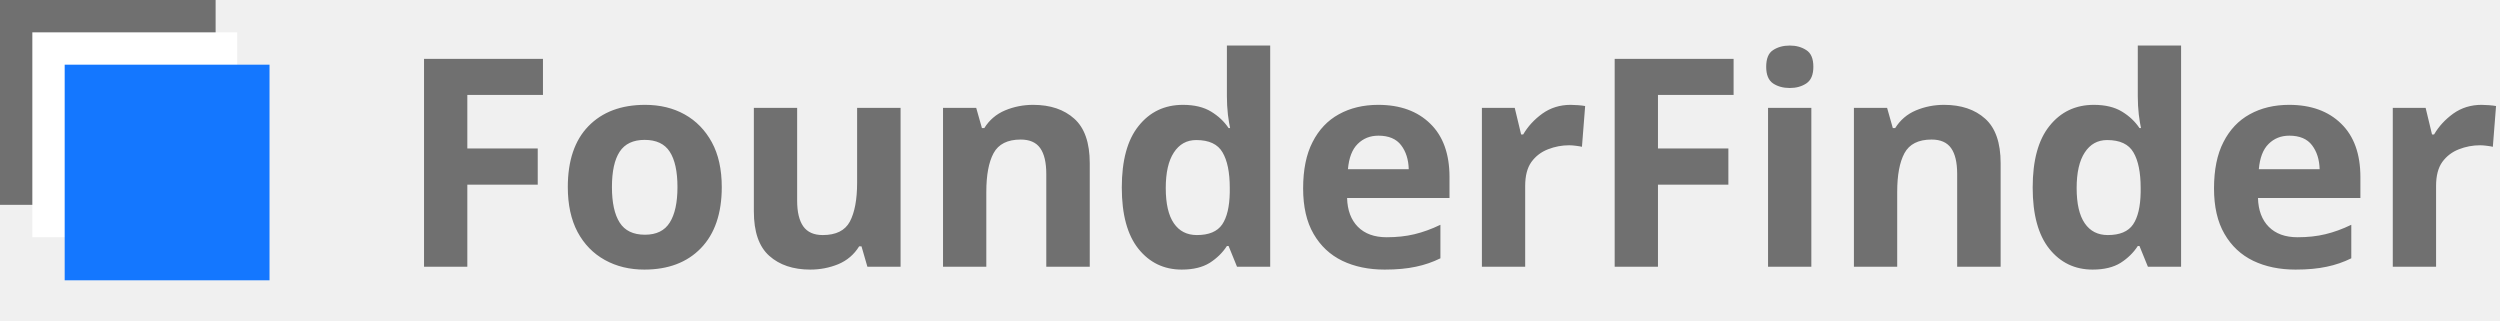
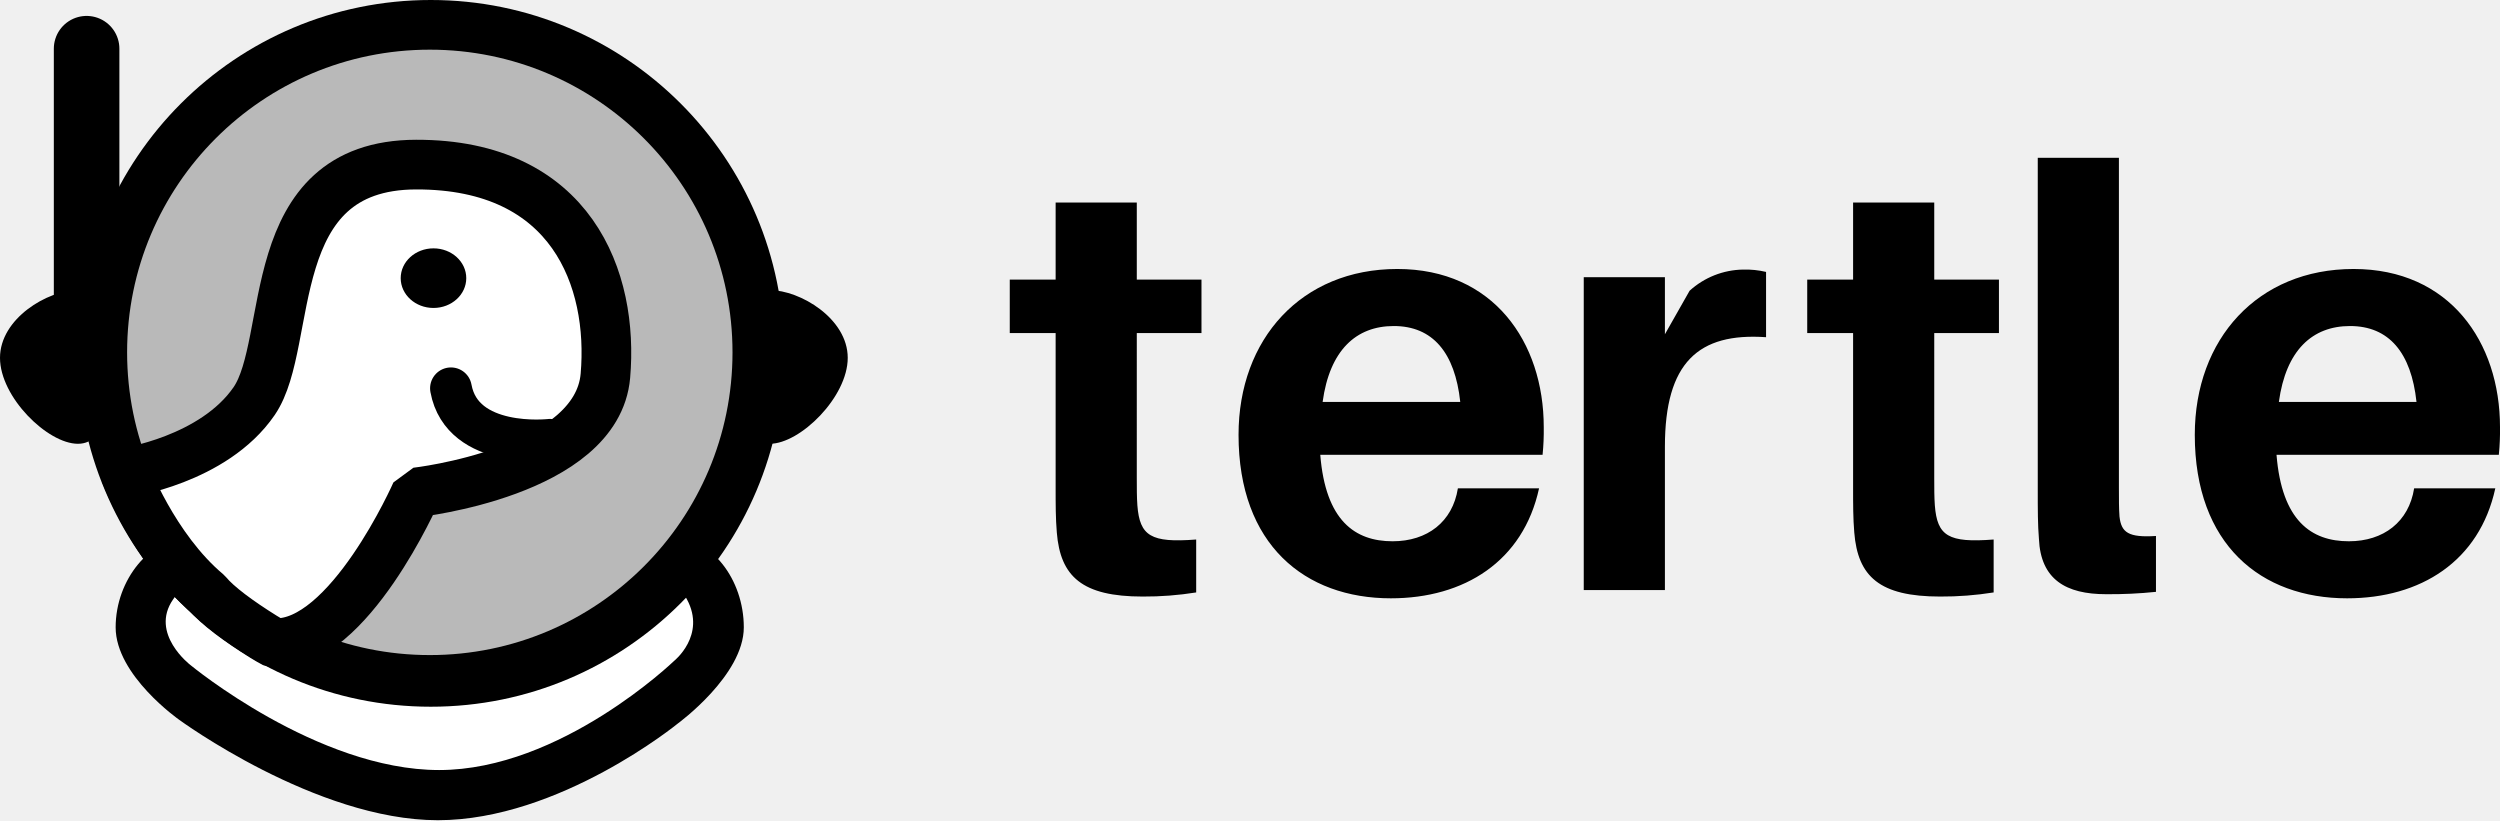
- <svg xmlns="http://www.w3.org/2000/svg" width="231.895" height="29.741" viewBox="0 0 231.895 29.741">
-   <defs>
-     <style>.a,.b{fill:#707070;}.a{font-size:27px;font-family:Stag-Bold, Stag;font-weight:700;letter-spacing:-0.01em;}.c{fill:#fff;}.d{fill:#1477ff;}</style>
-   </defs>
-   <g transform="translate(-139 -49)">
-     <text class="a" transform="translate(175.895 73.741)">
-       <tspan x="0" y="0">FounderFinder</tspan>
-     </text>
-     <g transform="translate(-53)">
-       <rect class="b" width="20" height="19" transform="translate(192 49)" />
-       <path class="c" d="M0,0H19V19H0Z" transform="translate(195 52)" />
-       <rect class="d" width="19" height="20" transform="translate(198 55)" />
+ <svg xmlns="http://www.w3.org/2000/svg" width="1258.296" height="412.826" viewBox="0 0 1258.296 412.826">
+   <g transform="translate(-1282.32 -1438)">
+     <path d="M67.488-129.352h32.56v-26.936H67.488v-38.776H26.64v38.776H3.552v26.936H26.64V-51.8c0,8.88,0,15.688.592,22.792C29.008-6.808,39.96,3.256,70.448,3.256A165.139,165.139,0,0,0,97.384,1.184v-26.64c-22.792,1.776-28.416-1.776-29.6-17.168-.3-4.144-.3-8.584-.3-13.912ZM272.32-81.992c0-42.92-25.456-79.624-73.7-79.624S118.7-126.392,118.7-78.144c0,55.352,33.448,82.288,76.664,82.288,37,0,66.6-18.648,74.592-55.352H229.1c-2.664,16.872-15.392,26.64-32.856,26.64-18.944,0-33.744-10.36-36.408-43.512H271.728A121.578,121.578,0,0,0,272.32-81.992ZM196.84-132.9c19.536,0,30.784,13.32,33.448,38.184H161.024C164.576-120.768,177.9-132.9,196.84-132.9ZM372.664-161.32a40.985,40.985,0,0,0-26.936,10.656L333.3-128.76v-28.712H292.448V0H333.3V-72.224c0-42.328,16.872-57.424,50.912-55.056v-32.856A44.671,44.671,0,0,0,372.664-161.32Zm96.2,31.968h32.56v-26.936h-32.56v-38.776H428.016v38.776H404.928v26.936h23.088V-51.8c0,8.88,0,15.688.592,22.792,1.776,22.2,12.728,32.264,43.216,32.264A165.139,165.139,0,0,0,498.76,1.184v-26.64c-22.792,1.776-28.416-1.776-29.6-17.168-.3-4.144-.3-8.584-.3-13.912Zm92.944-88.208H520.96V-50.616c0,10.36,0,17.76.592,24.864C522.44-5.328,535.168,2.072,555.3,2.072A224.254,224.254,0,0,0,580.456.888v-28.12c-13.912.888-17.464-1.776-18.352-9.768-.3-4.144-.3-8.288-.3-14.5ZM753.616-81.992c0-42.92-25.456-79.624-73.7-79.624s-79.92,35.224-79.92,83.472c0,55.352,33.448,82.288,76.664,82.288,37,0,66.6-18.648,74.592-55.352H710.4c-2.664,16.872-15.392,26.64-32.856,26.64-18.944,0-33.744-10.36-36.408-43.512H753.024A121.584,121.584,0,0,0,753.616-81.992ZM678.136-132.9c19.536,0,30.784,13.32,33.448,38.184H642.32C645.872-120.768,659.192-132.9,678.136-132.9Z" transform="translate(1787 1735)" />
+     <g transform="translate(10556 1486)">
+       <path d="M37.21-1.52S76.283,57.458,159.728,57.112,280.2-1.52,280.2-1.52c19.588,0,35.962,21.109,35.962,45.274s-33.106,48.32-33.106,48.32-59.6,48.752-120.907,48.752S31.934,90.249,31.934,90.249,0,67.92,0,43.755,17.622-1.52,37.21-1.52Z" transform="translate(-9215.472 224)" />
+       <path d="M54.877,31.041S76.283,57.458,159.728,57.112,263.6,31.041,263.6,31.041c8.514,5.87,14.282,6.555,23.971,24.673s-6.52,30.955-6.52,30.955S224.11,141.575,162.8,141.575,37.623,88.708,37.623,88.708,16.969,72.97,28.9,55.714,47.846,36.361,54.877,31.041Z" transform="translate(-9215.472 198)" fill="#fff" />
+       <path d="M39.222,0C54.5,0,55.34,23.509,55.34,43.257S54.5,77.338,39.222,77.338,0,63.006,0,43.257,23.94,0,39.222,0Z" transform="translate(-8847 175.367) rotate(180)" />
+       <path d="M16.119,0C.837,0,0,23.509,0,43.257S.837,77.338,16.119,77.338,55.34,63.006,55.34,43.257,31.4,0,16.119,0Z" transform="translate(-9218.34 175.367) rotate(180)" />
+       <path d="M5906.911-4484.66v-134.986" transform="translate(-15137 4596.16)" fill="none" stroke="#000" stroke-linecap="round" stroke-width="33" />
+       <g transform="translate(-10967 -1486)">
+         <g transform="translate(10968 1479)">
+           <path d="M177.853,0A177.853,177.853,0,1,1,0,177.853,177.853,177.853,0,0,1,177.853,0Z" transform="translate(-9235.705 -41)" />
+           <path d="M152.355,0A152.355,152.355,0,1,1,0,152.355,152.355,152.355,0,0,1,152.355,0Z" transform="translate(-9210.705 -16)" fill="#b9b9b9" />
+           <g transform="translate(-9213.354 41.844)">
+             <path d="M625.517-5269.977s44.55-6.358,64.932-36.111,3.141-118.853,81.53-119.01,99.47,57.813,95.244,106.33-95.244,58.661-95.244,58.661-33.877,77.13-71.233,75.869c-1.838-.953-3.65-2-5.654-3.245-12.2-7.6-23.3-15.712-28.293-21.865C639.69-5232.078,625.517-5269.977,625.517-5269.977Z" transform="translate(-623.843 5425.098)" fill="#fff" stroke="#000" stroke-linejoin="bevel" stroke-width="25" />
+             <path d="M884.356-5253.89s-44.085,5.077-49.77-25.918" transform="translate(-668.944 5392.402)" fill="none" stroke="#000" stroke-linecap="round" stroke-width="21" />
+             <ellipse cx="16.5" cy="15" rx="16.5" ry="15" transform="translate(140.353 42.156)" />
+           </g>
+         </g>
+       </g>
    </g>
  </g>
</svg>
